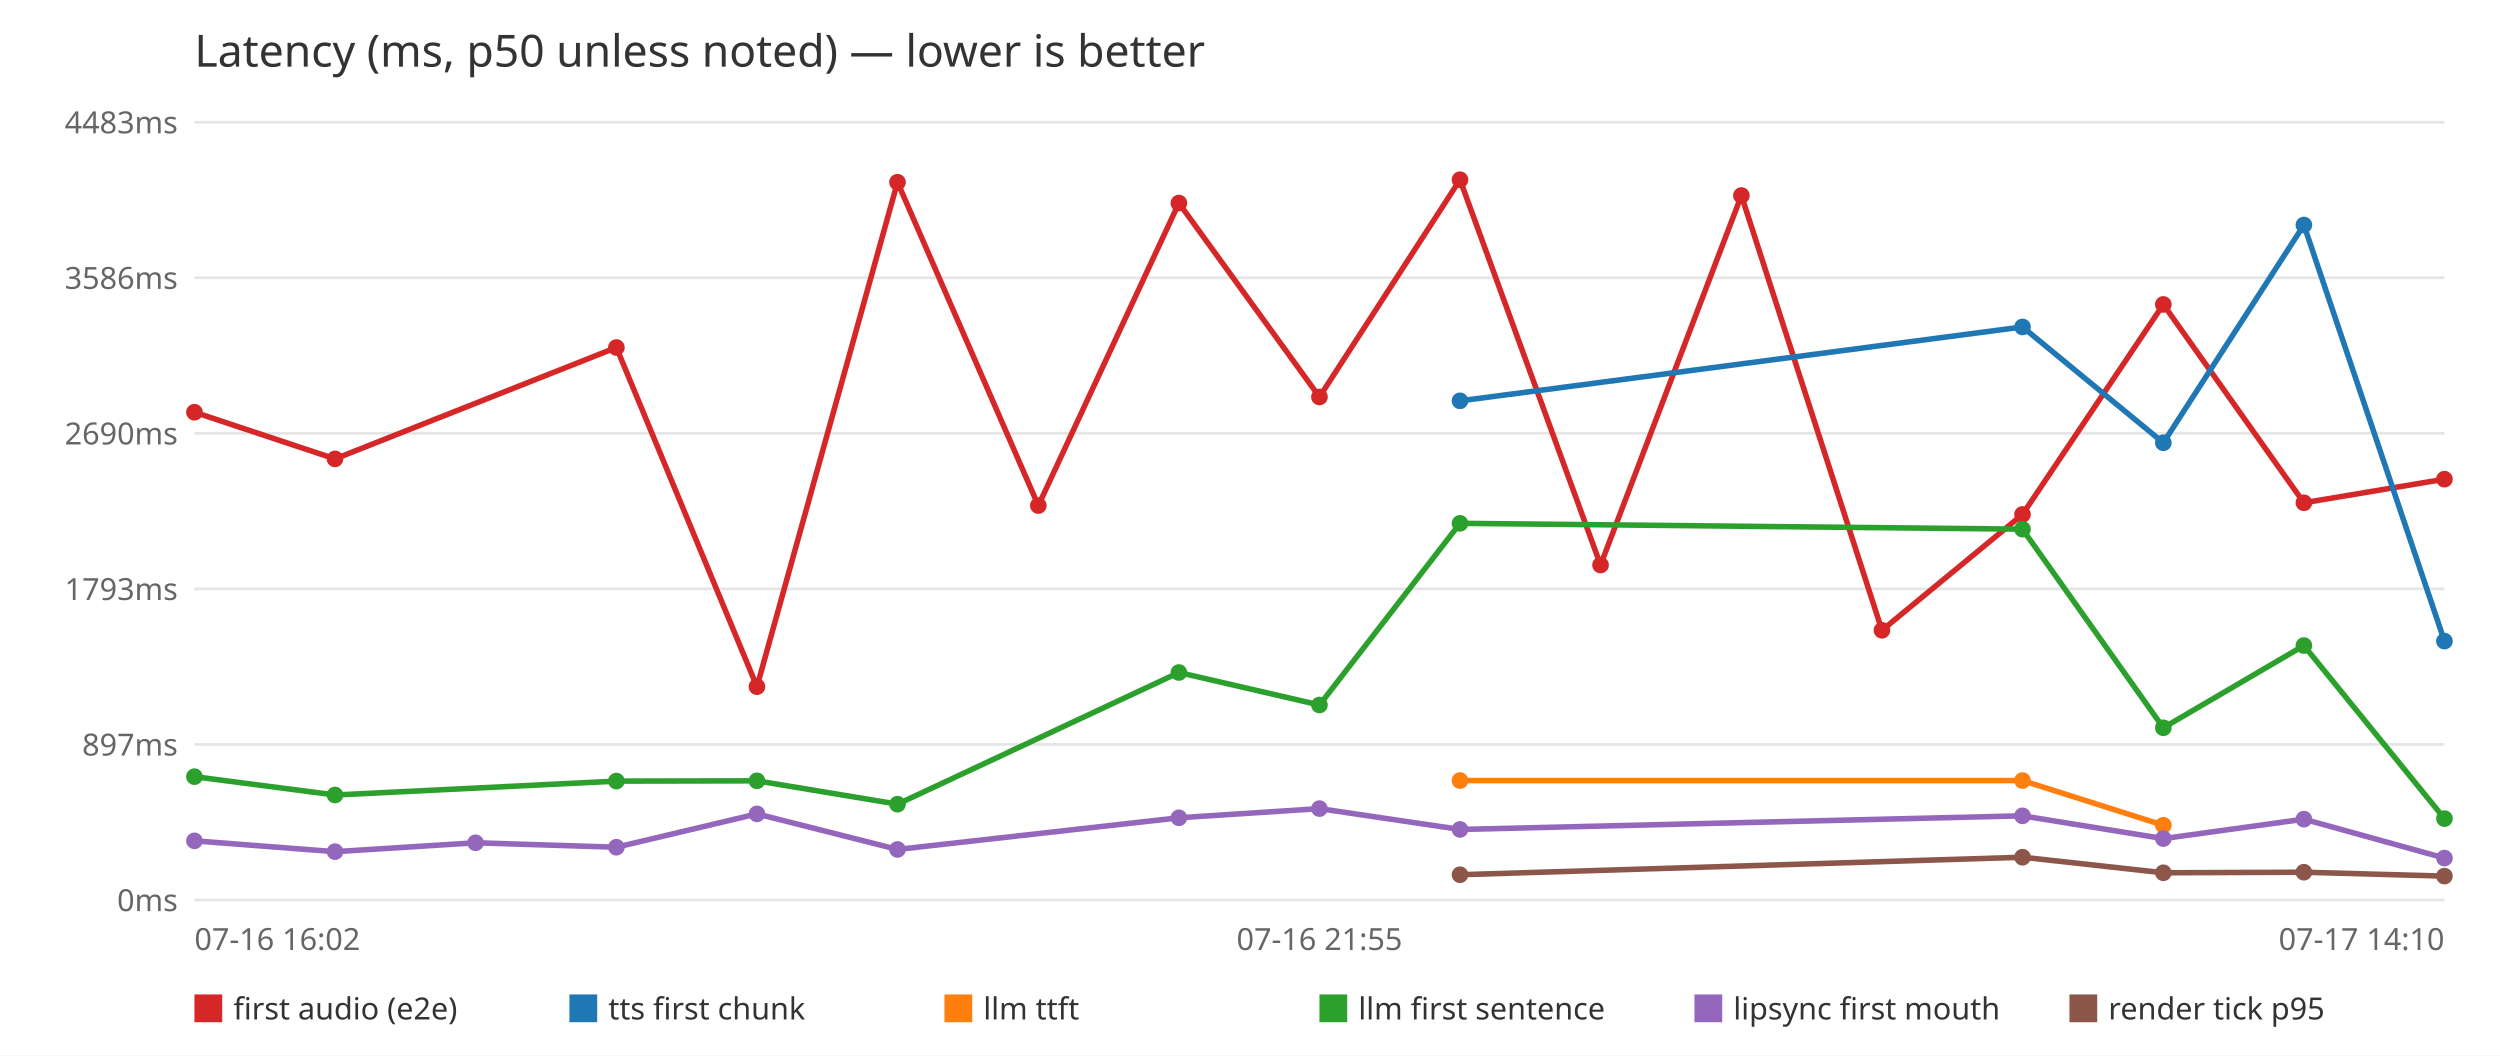
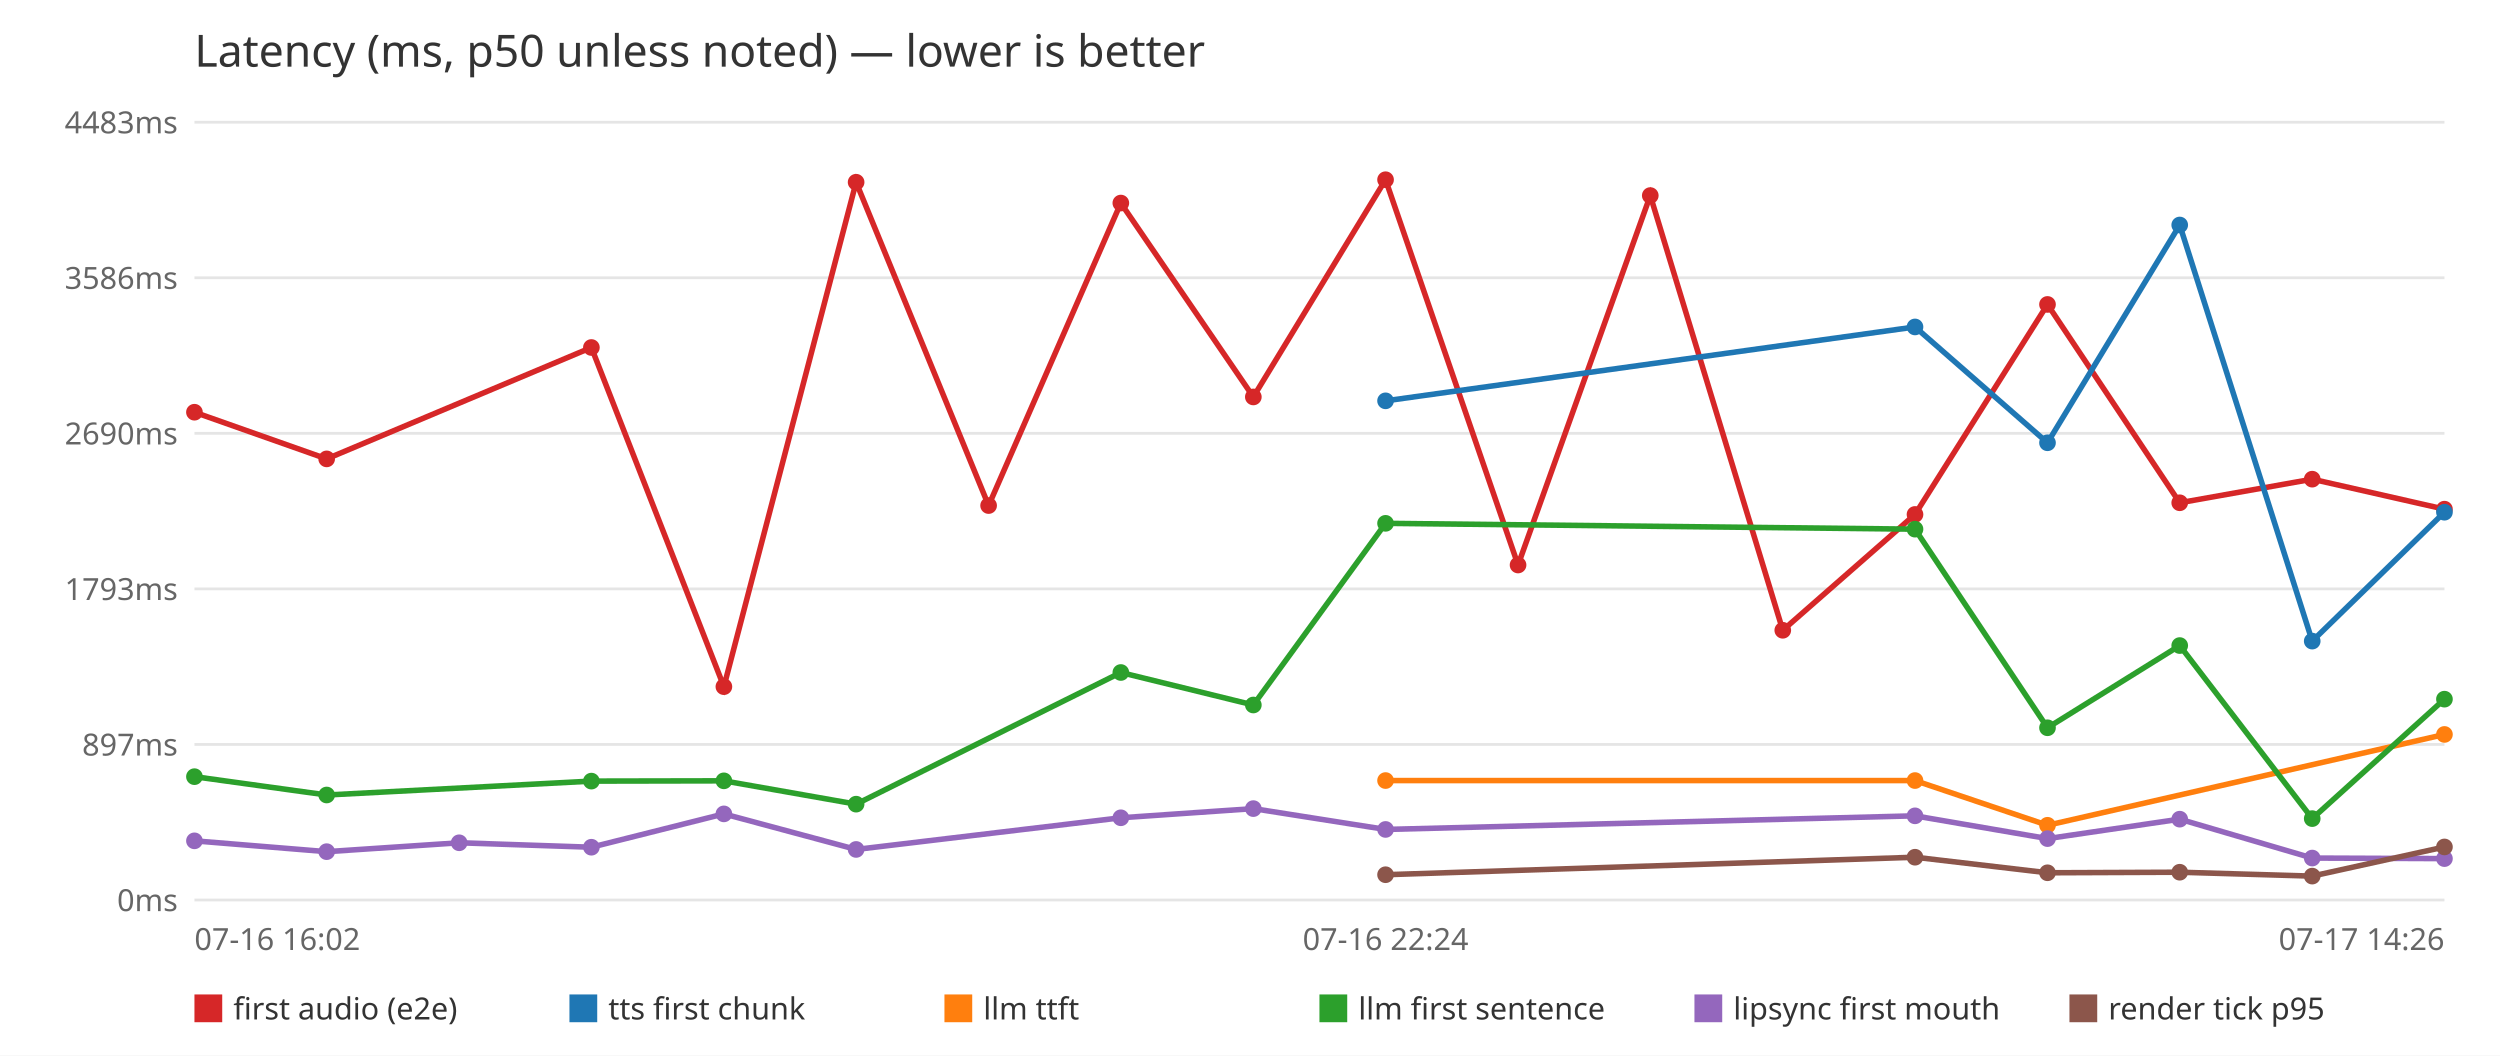
<svg xmlns="http://www.w3.org/2000/svg" width="900" height="380" viewBox="0 0 900 380" font-family="sans-serif">
  <rect width="900" height="380" fill="white" />
  <text x="70" y="24" font-size="16" fill="#333">Latency (ms, p50 unless noted) — lower is better</text>
  <line x1="70" y1="324.0" x2="880" y2="324.0" stroke="#e5e5e5" />
  <text x="64" y="328.0" font-size="11" fill="#666" text-anchor="end">0ms</text>
  <line x1="70" y1="268.0" x2="880" y2="268.0" stroke="#e5e5e5" />
  <text x="64" y="272.0" font-size="11" fill="#666" text-anchor="end">897ms</text>
  <line x1="70" y1="212.0" x2="880" y2="212.0" stroke="#e5e5e5" />
  <text x="64" y="216.0" font-size="11" fill="#666" text-anchor="end">1793ms</text>
  <line x1="70" y1="156.0" x2="880" y2="156.0" stroke="#e5e5e5" />
  <text x="64" y="160.0" font-size="11" fill="#666" text-anchor="end">2690ms</text>
  <line x1="70" y1="100.0" x2="880" y2="100.0" stroke="#e5e5e5" />
  <text x="64" y="104.0" font-size="11" fill="#666" text-anchor="end">3586ms</text>
  <line x1="70" y1="44.0" x2="880" y2="44.0" stroke="#e5e5e5" />
  <text x="64" y="48.0" font-size="11" fill="#666" text-anchor="end">4483ms</text>
  <text x="70.0" y="342" font-size="11" fill="#666" text-anchor="start">07-16 16:02</text>
-   <text x="475.0" y="342" font-size="11" fill="#666" text-anchor="middle">07-16 21:55</text>
-   <text x="880.0" y="342" font-size="11" fill="#666" text-anchor="end">07-17 14:10</text>
-   <polyline points="70.0,148.4 120.6,165.2 221.9,125.1 272.5,247.2 323.1,65.6 373.8,182.0 424.4,73.1 475.0,142.9 525.6,64.7 576.2,203.4 626.9,70.4 677.5,226.9 728.1,185.2 778.8,109.6 829.4,181.0 880.0,172.5" fill="none" stroke="#d62728" stroke-width="2" />
+   <text x="498.8" y="342" font-size="11" fill="#666" text-anchor="middle">07-16 22:24</text>
+   <text x="880.0" y="342" font-size="11" fill="#666" text-anchor="end">07-17 14:26</text>
+   <polyline points="70.0,148.4 117.6,165.2 212.9,125.1 260.6,247.2 308.2,65.6 355.9,182.0 403.5,73.1 451.2,142.9 498.8,64.7 546.5,203.4 594.1,70.4 641.8,226.9 689.4,185.2 737.1,109.6 784.7,181.0 832.4,172.5 880.0,183.3" fill="none" stroke="#d62728" stroke-width="2" />
  <circle cx="70.0" cy="148.4" r="3" fill="#d62728" />
-   <circle cx="120.6" cy="165.2" r="3" fill="#d62728" />
-   <circle cx="221.9" cy="125.1" r="3" fill="#d62728" />
-   <circle cx="272.5" cy="247.2" r="3" fill="#d62728" />
-   <circle cx="323.1" cy="65.6" r="3" fill="#d62728" />
-   <circle cx="373.8" cy="182.0" r="3" fill="#d62728" />
-   <circle cx="424.4" cy="73.1" r="3" fill="#d62728" />
-   <circle cx="475.0" cy="142.9" r="3" fill="#d62728" />
-   <circle cx="525.6" cy="64.7" r="3" fill="#d62728" />
-   <circle cx="576.2" cy="203.4" r="3" fill="#d62728" />
-   <circle cx="626.9" cy="70.4" r="3" fill="#d62728" />
-   <circle cx="677.5" cy="226.9" r="3" fill="#d62728" />
-   <circle cx="728.1" cy="185.2" r="3" fill="#d62728" />
-   <circle cx="778.8" cy="109.6" r="3" fill="#d62728" />
-   <circle cx="829.4" cy="181.0" r="3" fill="#d62728" />
-   <circle cx="880.0" cy="172.5" r="3" fill="#d62728" />
+   <circle cx="117.6" cy="165.2" r="3" fill="#d62728" />
+   <circle cx="212.9" cy="125.1" r="3" fill="#d62728" />
+   <circle cx="260.6" cy="247.2" r="3" fill="#d62728" />
+   <circle cx="308.2" cy="65.6" r="3" fill="#d62728" />
+   <circle cx="355.9" cy="182.0" r="3" fill="#d62728" />
+   <circle cx="403.5" cy="73.1" r="3" fill="#d62728" />
+   <circle cx="451.2" cy="142.9" r="3" fill="#d62728" />
+   <circle cx="498.8" cy="64.7" r="3" fill="#d62728" />
+   <circle cx="546.5" cy="203.4" r="3" fill="#d62728" />
+   <circle cx="594.1" cy="70.4" r="3" fill="#d62728" />
+   <circle cx="641.8" cy="226.9" r="3" fill="#d62728" />
+   <circle cx="689.4" cy="185.2" r="3" fill="#d62728" />
+   <circle cx="737.1" cy="109.6" r="3" fill="#d62728" />
+   <circle cx="784.7" cy="181.0" r="3" fill="#d62728" />
+   <circle cx="832.4" cy="172.5" r="3" fill="#d62728" />
+   <circle cx="880.0" cy="183.3" r="3" fill="#d62728" />
  <rect x="70.0" y="358" width="10" height="10" fill="#d62728" />
  <text x="84.0" y="367" font-size="11" fill="#333">first audio (e2e)</text>
-   <polyline points="525.6,144.3 728.1,117.7 778.8,159.4 829.4,81.0 880.0,230.8" fill="none" stroke="#1f77b4" stroke-width="2" />
-   <circle cx="525.6" cy="144.3" r="3" fill="#1f77b4" />
-   <circle cx="728.1" cy="117.7" r="3" fill="#1f77b4" />
-   <circle cx="778.8" cy="159.4" r="3" fill="#1f77b4" />
-   <circle cx="829.4" cy="81.0" r="3" fill="#1f77b4" />
-   <circle cx="880.0" cy="230.8" r="3" fill="#1f77b4" />
+   <polyline points="498.8,144.3 689.4,117.7 737.1,159.4 784.7,81.0 832.4,230.8 880.0,184.4" fill="none" stroke="#1f77b4" stroke-width="2" />
+   <circle cx="498.8" cy="144.3" r="3" fill="#1f77b4" />
+   <circle cx="689.4" cy="117.7" r="3" fill="#1f77b4" />
+   <circle cx="737.1" cy="159.4" r="3" fill="#1f77b4" />
+   <circle cx="784.7" cy="81.0" r="3" fill="#1f77b4" />
+   <circle cx="832.4" cy="230.8" r="3" fill="#1f77b4" />
+   <circle cx="880.0" cy="184.4" r="3" fill="#1f77b4" />
  <rect x="205.0" y="358" width="10" height="10" fill="#1f77b4" />
  <text x="219.0" y="367" font-size="11" fill="#333">tts first chunk</text>
-   <polyline points="525.6,281.0 728.1,281.0 778.8,297.1" fill="none" stroke="#ff7f0e" stroke-width="2" />
-   <circle cx="525.6" cy="281.0" r="3" fill="#ff7f0e" />
-   <circle cx="728.1" cy="281.0" r="3" fill="#ff7f0e" />
-   <circle cx="778.8" cy="297.1" r="3" fill="#ff7f0e" />
+   <polyline points="498.8,281.0 689.4,281.0 737.1,297.1 880.0,264.4" fill="none" stroke="#ff7f0e" stroke-width="2" />
+   <circle cx="498.8" cy="281.0" r="3" fill="#ff7f0e" />
+   <circle cx="689.4" cy="281.0" r="3" fill="#ff7f0e" />
+   <circle cx="737.1" cy="297.1" r="3" fill="#ff7f0e" />
+   <circle cx="880.0" cy="264.4" r="3" fill="#ff7f0e" />
  <rect x="340.0" y="358" width="10" height="10" fill="#ff7f0e" />
  <text x="354.0" y="367" font-size="11" fill="#333">llm ttft</text>
-   <polyline points="70.0,279.6 120.6,286.2 221.9,281.2 272.5,281.1 323.1,289.5 424.4,242.1 475.0,253.8 525.6,188.4 728.1,190.5 778.8,262.0 829.4,232.4 880.0,294.7" fill="none" stroke="#2ca02c" stroke-width="2" />
+   <polyline points="70.0,279.6 117.6,286.2 212.9,281.2 260.6,281.1 308.2,289.5 403.5,242.1 451.2,253.8 498.8,188.4 689.4,190.5 737.1,262.0 784.7,232.4 832.4,294.7 880.0,251.7" fill="none" stroke="#2ca02c" stroke-width="2" />
  <circle cx="70.0" cy="279.6" r="3" fill="#2ca02c" />
-   <circle cx="120.6" cy="286.2" r="3" fill="#2ca02c" />
-   <circle cx="221.9" cy="281.2" r="3" fill="#2ca02c" />
-   <circle cx="272.5" cy="281.1" r="3" fill="#2ca02c" />
-   <circle cx="323.1" cy="289.5" r="3" fill="#2ca02c" />
-   <circle cx="424.4" cy="242.1" r="3" fill="#2ca02c" />
-   <circle cx="475.0" cy="253.8" r="3" fill="#2ca02c" />
-   <circle cx="525.6" cy="188.4" r="3" fill="#2ca02c" />
-   <circle cx="728.1" cy="190.5" r="3" fill="#2ca02c" />
-   <circle cx="778.8" cy="262.0" r="3" fill="#2ca02c" />
-   <circle cx="829.4" cy="232.4" r="3" fill="#2ca02c" />
-   <circle cx="880.0" cy="294.7" r="3" fill="#2ca02c" />
+   <circle cx="117.6" cy="286.2" r="3" fill="#2ca02c" />
+   <circle cx="212.9" cy="281.2" r="3" fill="#2ca02c" />
+   <circle cx="260.6" cy="281.1" r="3" fill="#2ca02c" />
+   <circle cx="308.2" cy="289.5" r="3" fill="#2ca02c" />
+   <circle cx="403.5" cy="242.1" r="3" fill="#2ca02c" />
+   <circle cx="451.2" cy="253.8" r="3" fill="#2ca02c" />
+   <circle cx="498.8" cy="188.4" r="3" fill="#2ca02c" />
+   <circle cx="689.4" cy="190.5" r="3" fill="#2ca02c" />
+   <circle cx="737.1" cy="262.0" r="3" fill="#2ca02c" />
+   <circle cx="784.7" cy="232.4" r="3" fill="#2ca02c" />
+   <circle cx="832.4" cy="294.7" r="3" fill="#2ca02c" />
+   <circle cx="880.0" cy="251.7" r="3" fill="#2ca02c" />
  <rect x="475.0" y="358" width="10" height="10" fill="#2ca02c" />
  <text x="489.0" y="367" font-size="11" fill="#333">llm first sentence</text>
-   <polyline points="70.0,302.7 120.6,306.6 171.2,303.4 221.9,305.0 272.5,293.0 323.1,305.8 424.4,294.4 475.0,291.1 525.6,298.6 728.1,293.7 778.8,301.9 829.4,294.9 880.0,308.9" fill="none" stroke="#9467bd" stroke-width="2" />
+   <polyline points="70.0,302.7 117.6,306.6 165.3,303.4 212.9,305.0 260.6,293.0 308.2,305.8 403.5,294.4 451.2,291.1 498.8,298.6 689.4,293.7 737.1,301.9 784.7,294.9 832.4,308.9 880.0,309.1" fill="none" stroke="#9467bd" stroke-width="2" />
  <circle cx="70.0" cy="302.7" r="3" fill="#9467bd" />
-   <circle cx="120.6" cy="306.6" r="3" fill="#9467bd" />
-   <circle cx="171.2" cy="303.4" r="3" fill="#9467bd" />
-   <circle cx="221.9" cy="305.0" r="3" fill="#9467bd" />
-   <circle cx="272.5" cy="293.0" r="3" fill="#9467bd" />
-   <circle cx="323.1" cy="305.8" r="3" fill="#9467bd" />
-   <circle cx="424.4" cy="294.4" r="3" fill="#9467bd" />
-   <circle cx="475.0" cy="291.1" r="3" fill="#9467bd" />
-   <circle cx="525.6" cy="298.6" r="3" fill="#9467bd" />
-   <circle cx="728.1" cy="293.7" r="3" fill="#9467bd" />
-   <circle cx="778.8" cy="301.9" r="3" fill="#9467bd" />
-   <circle cx="829.4" cy="294.9" r="3" fill="#9467bd" />
-   <circle cx="880.0" cy="308.9" r="3" fill="#9467bd" />
+   <circle cx="117.6" cy="306.6" r="3" fill="#9467bd" />
+   <circle cx="165.3" cy="303.4" r="3" fill="#9467bd" />
+   <circle cx="212.9" cy="305.0" r="3" fill="#9467bd" />
+   <circle cx="260.6" cy="293.0" r="3" fill="#9467bd" />
+   <circle cx="308.2" cy="305.8" r="3" fill="#9467bd" />
+   <circle cx="403.5" cy="294.4" r="3" fill="#9467bd" />
+   <circle cx="451.2" cy="291.1" r="3" fill="#9467bd" />
+   <circle cx="498.8" cy="298.6" r="3" fill="#9467bd" />
+   <circle cx="689.4" cy="293.7" r="3" fill="#9467bd" />
+   <circle cx="737.1" cy="301.9" r="3" fill="#9467bd" />
+   <circle cx="784.7" cy="294.9" r="3" fill="#9467bd" />
+   <circle cx="832.4" cy="308.9" r="3" fill="#9467bd" />
+   <circle cx="880.0" cy="309.1" r="3" fill="#9467bd" />
  <rect x="610.0" y="358" width="10" height="10" fill="#9467bd" />
  <text x="624.0" y="367" font-size="11" fill="#333">lipsync first mouth</text>
-   <polyline points="525.6,314.9 728.1,308.6 778.8,314.2 829.4,314.0 880.0,315.4" fill="none" stroke="#8c564b" stroke-width="2" />
-   <circle cx="525.6" cy="314.9" r="3" fill="#8c564b" />
-   <circle cx="728.1" cy="308.6" r="3" fill="#8c564b" />
-   <circle cx="778.8" cy="314.2" r="3" fill="#8c564b" />
-   <circle cx="829.4" cy="314.0" r="3" fill="#8c564b" />
-   <circle cx="880.0" cy="315.4" r="3" fill="#8c564b" />
+   <polyline points="498.8,314.9 689.4,308.6 737.1,314.2 784.7,314.0 832.4,315.4 880.0,304.9" fill="none" stroke="#8c564b" stroke-width="2" />
+   <circle cx="498.8" cy="314.9" r="3" fill="#8c564b" />
+   <circle cx="689.4" cy="308.6" r="3" fill="#8c564b" />
+   <circle cx="737.1" cy="314.2" r="3" fill="#8c564b" />
+   <circle cx="784.7" cy="314.0" r="3" fill="#8c564b" />
+   <circle cx="832.4" cy="315.4" r="3" fill="#8c564b" />
+   <circle cx="880.0" cy="304.9" r="3" fill="#8c564b" />
  <rect x="745.0" y="358" width="10" height="10" fill="#8c564b" />
  <text x="759.0" y="367" font-size="11" fill="#333">render tick p95</text>
</svg>
